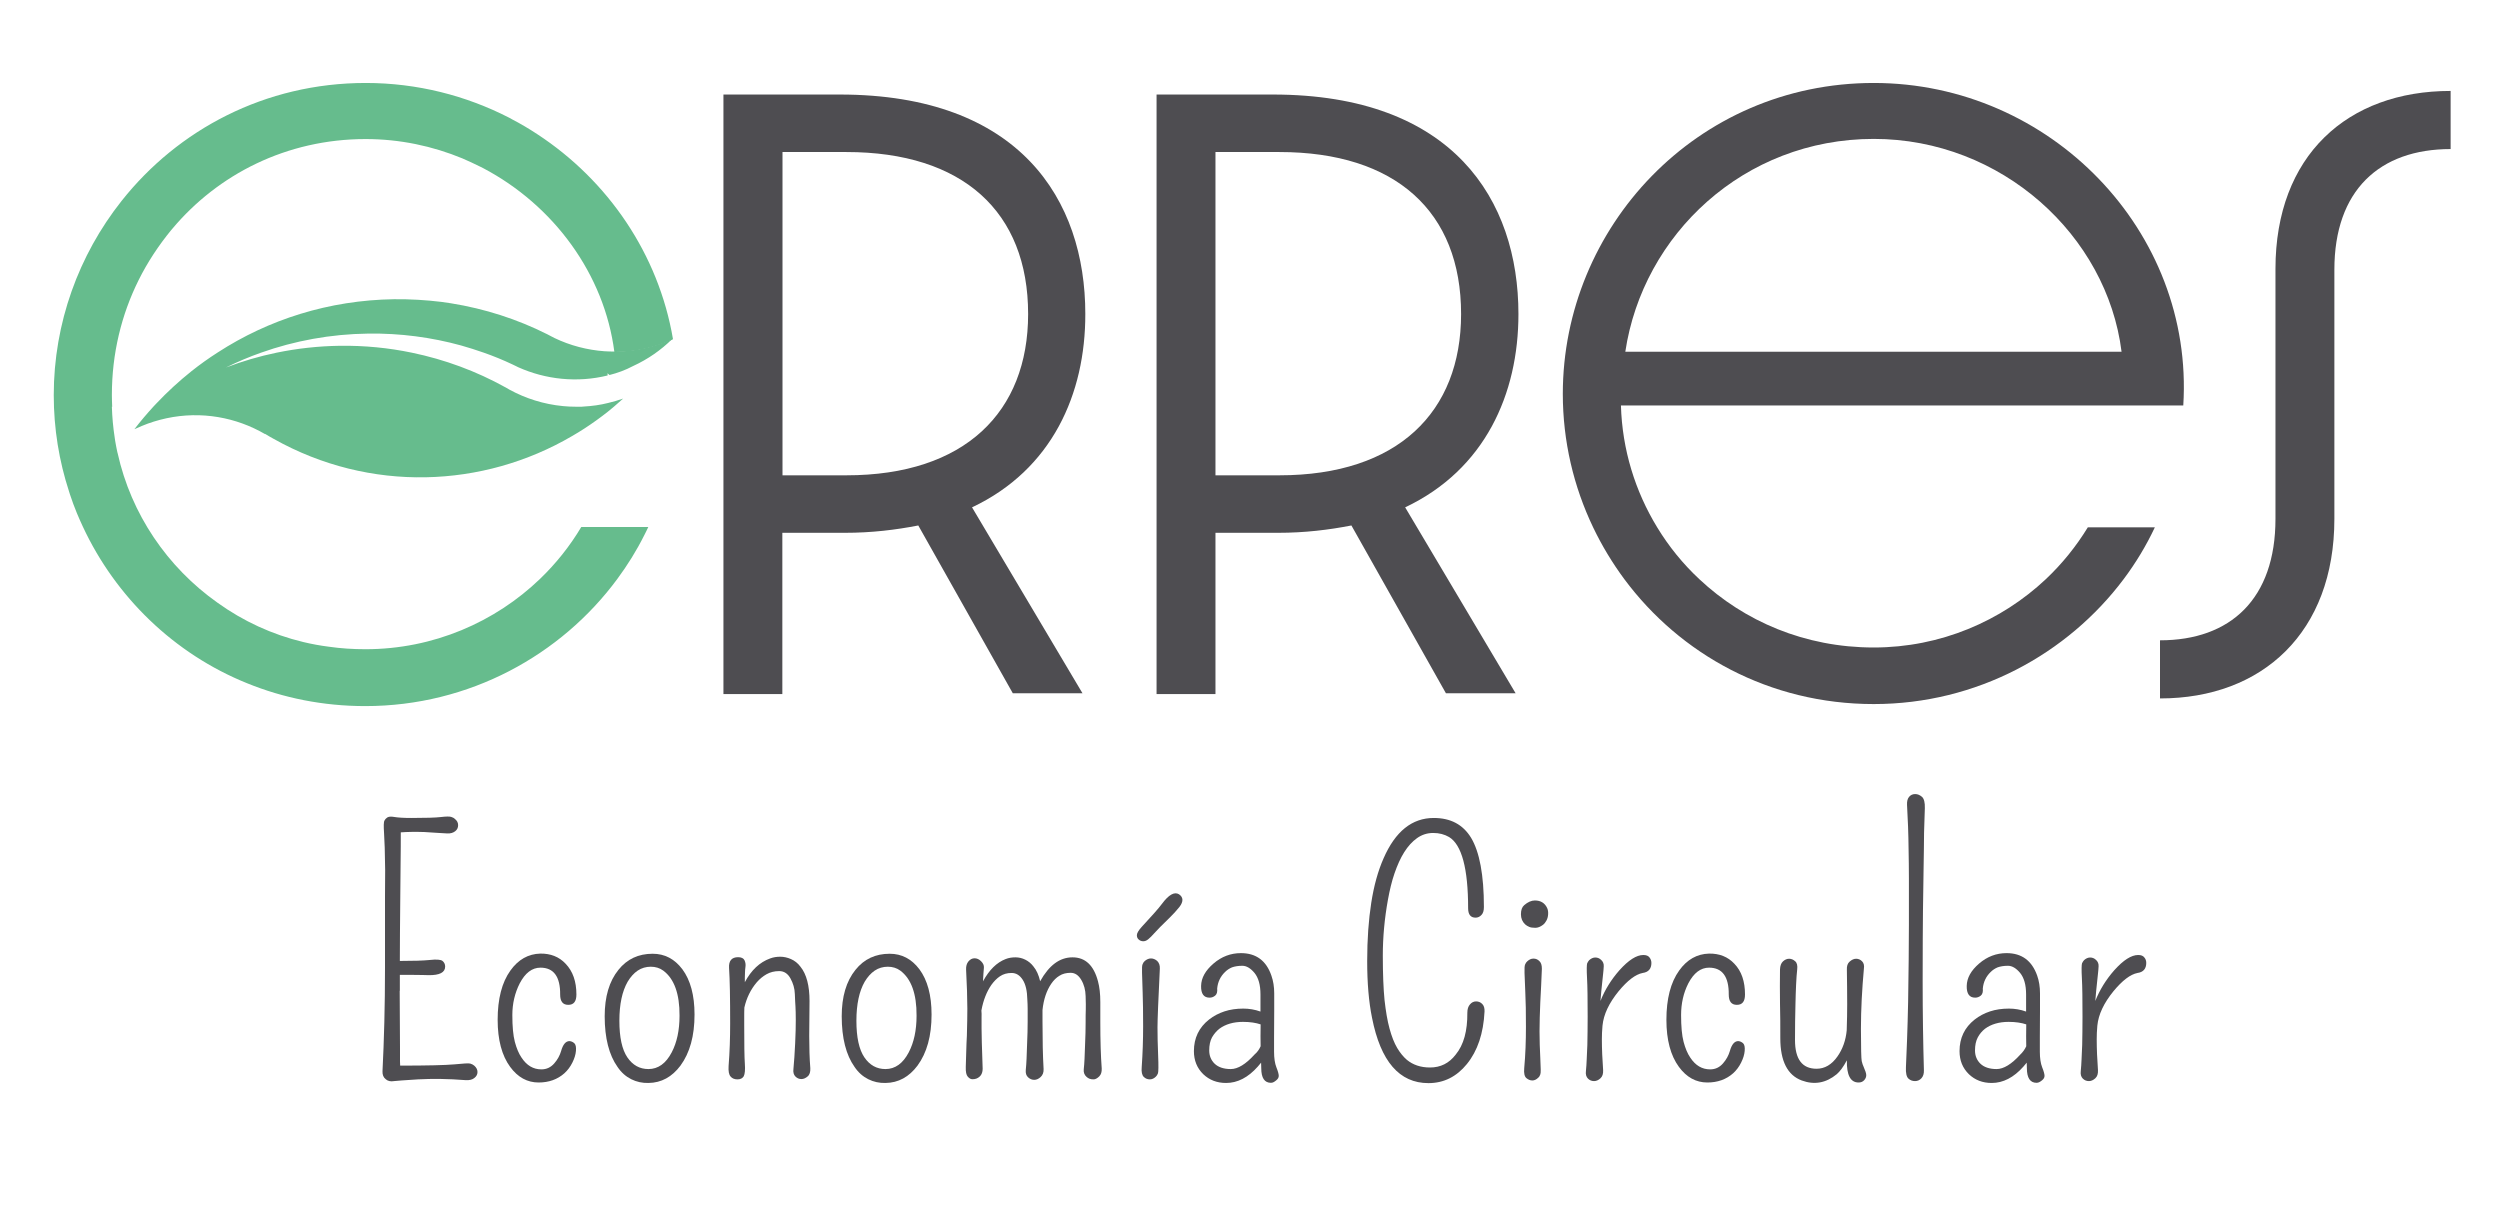
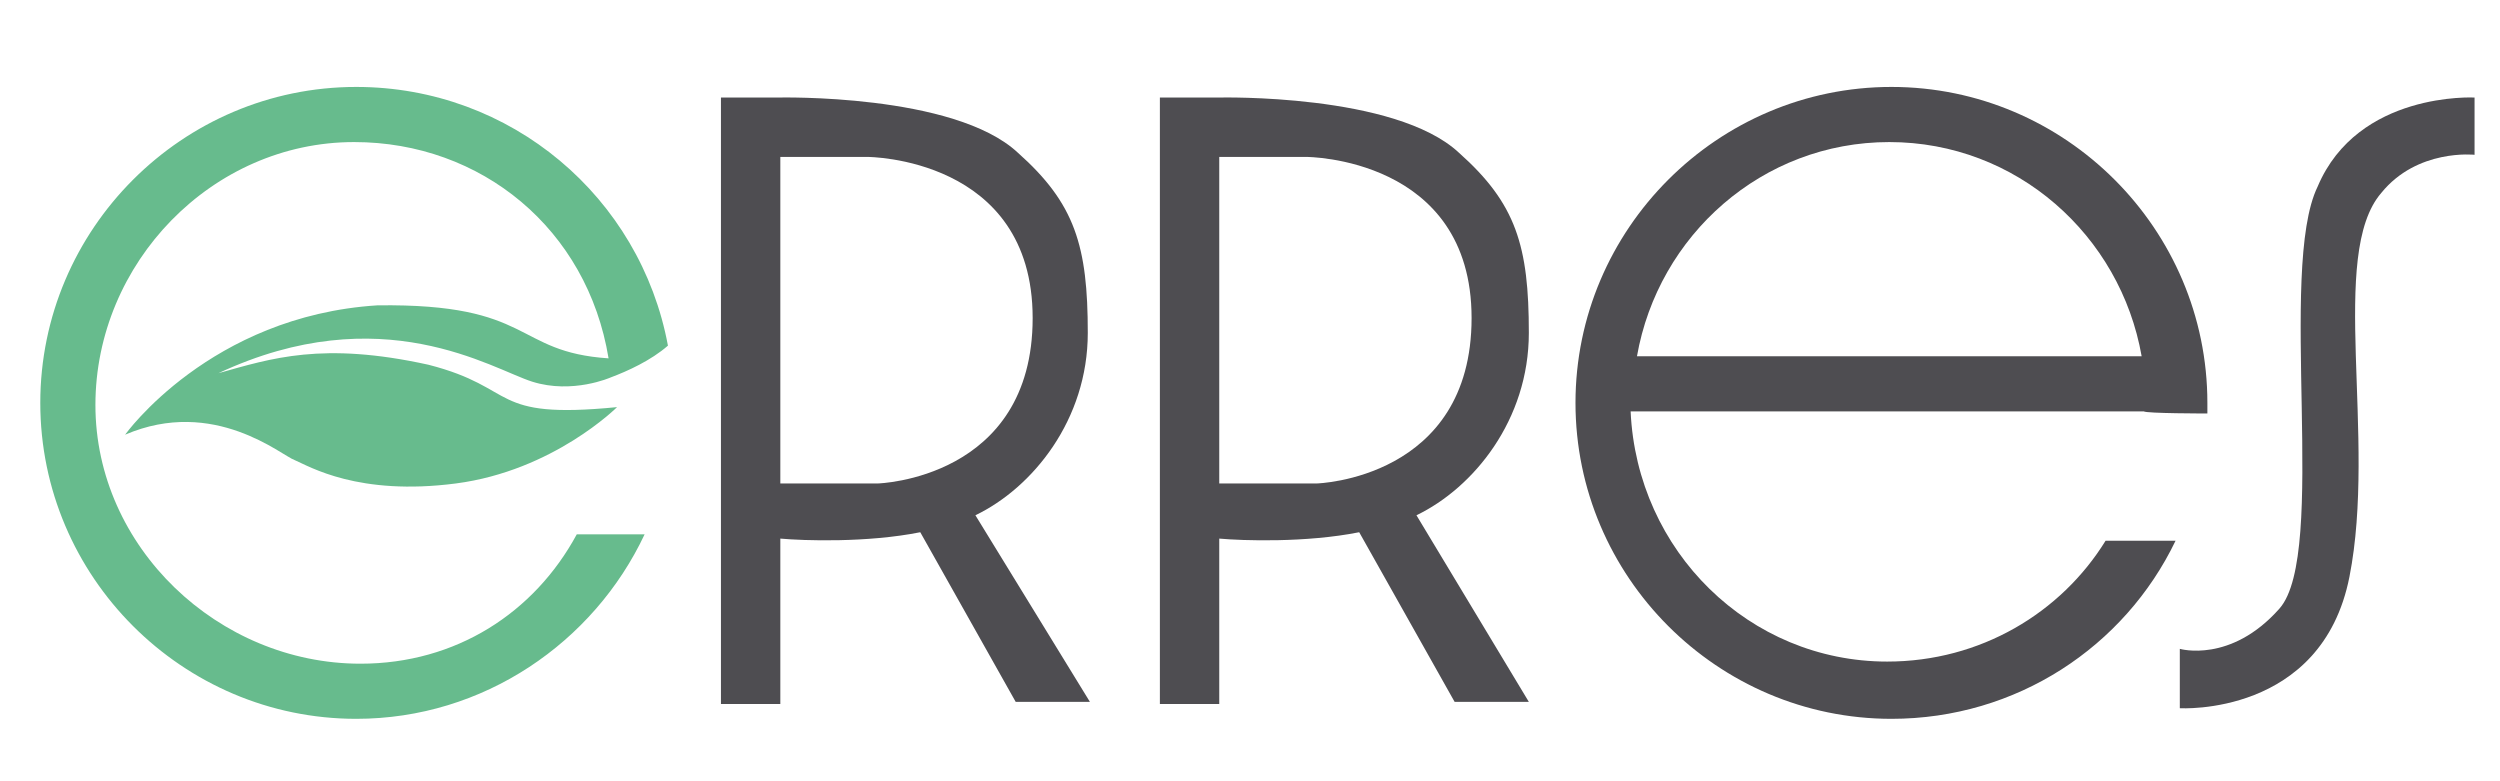
- <svg xmlns="http://www.w3.org/2000/svg" version="1.1" id="Layer_1" x="0px" y="0px" viewBox="0 0 160 78" style="enable-background:new 0 0 160 78;" xml:space="preserve">
-   <style type="text/css"> .st0{fill:#4E4D51;} .st1{fill:#66BC8D;} </style>
-   <g>
-     <path class="st0" d="M25.58,63.41l0.02,3.67c0,0.33,0,0.61,0,0.85c0.01,0.1,0.01,0.19,0.01,0.27c1.74,0,2.89-0.03,3.46-0.08 c0.59-0.06,0.94-0.08,1.03-0.05c0.1,0.03,0.18,0.07,0.25,0.13c0.14,0.12,0.21,0.26,0.21,0.41s-0.07,0.28-0.2,0.38 c-0.13,0.11-0.31,0.15-0.55,0.14c-1.13-0.09-2.15-0.1-3.06-0.05s-1.42,0.1-1.53,0.11c-0.11,0.02-0.21,0.02-0.29,0 c-0.09-0.02-0.16-0.05-0.23-0.11c-0.16-0.12-0.23-0.29-0.22-0.52c0.1-1.99,0.16-4.2,0.16-6.61s0-3.94,0-4.56s0.01-1.19,0.01-1.71 c-0.01-1.11-0.04-1.89-0.07-2.35c-0.03-0.46-0.03-0.73,0.03-0.82c0.05-0.09,0.12-0.16,0.19-0.2c0.1-0.05,0.23-0.06,0.39-0.03 c0.29,0.05,0.67,0.07,1.15,0.07c0.92,0,1.54-0.02,1.88-0.06c0.33-0.04,0.55-0.04,0.65-0.01c0.1,0.03,0.18,0.07,0.24,0.13 c0.14,0.11,0.21,0.24,0.21,0.4c0,0.16-0.06,0.29-0.19,0.39s-0.29,0.15-0.51,0.14c-0.21-0.01-0.44-0.02-0.68-0.04 c-0.24-0.02-0.5-0.03-0.78-0.05c-0.58-0.02-1.08-0.01-1.51,0.02c0,0.6,0,1.2-0.01,1.79c-0.01,0.7-0.01,1.42-0.02,2.14 c-0.02,1.94-0.03,3.38-0.03,4.3c0.86,0,1.5-0.02,1.9-0.06c0.44-0.05,0.72-0.03,0.83,0.06s0.17,0.21,0.17,0.36 c0,0.38-0.36,0.56-1.06,0.55c-0.15-0.01-0.28-0.01-0.39-0.01l-0.84-0.01h-0.61V63.41z" />
-     <path class="st0" d="M36.89,63.65c0,0.44-0.17,0.66-0.52,0.66s-0.52-0.22-0.52-0.66c0.01-1.14-0.41-1.72-1.26-1.72 c-0.54,0-0.98,0.34-1.33,1.01c-0.31,0.61-0.47,1.29-0.47,2.02c0,0.73,0.05,1.3,0.16,1.72c0.11,0.41,0.25,0.75,0.43,1.01 c0.33,0.5,0.75,0.75,1.27,0.75c0.33,0,0.6-0.13,0.82-0.38c0.22-0.25,0.36-0.52,0.44-0.79c0.12-0.43,0.3-0.64,0.54-0.64 c0.12,0.01,0.22,0.06,0.31,0.14c0.09,0.09,0.12,0.25,0.1,0.49c-0.02,0.24-0.1,0.49-0.23,0.75c-0.13,0.26-0.3,0.49-0.51,0.68 c-0.44,0.39-0.99,0.59-1.65,0.59c-0.72,0-1.33-0.33-1.82-1c-0.53-0.72-0.8-1.73-0.8-3.01c0-1.34,0.27-2.4,0.82-3.16 c0.5-0.7,1.14-1.06,1.91-1.08c0.65-0.01,1.2,0.2,1.62,0.65C36.66,62.16,36.89,62.81,36.89,63.65z" />
-     <path class="st0" d="M41.5,69.31c-0.39,0.01-0.76-0.07-1.1-0.24s-0.64-0.43-0.88-0.79c-0.54-0.76-0.82-1.84-0.82-3.24 c0-1.25,0.29-2.24,0.88-2.97c0.55-0.69,1.28-1.03,2.19-1.03c0.77,0,1.4,0.33,1.9,0.99c0.52,0.7,0.78,1.67,0.78,2.9 c0,1.37-0.3,2.45-0.9,3.27C43.01,68.92,42.33,69.3,41.5,69.31z M42.45,62.12c-0.23-0.17-0.5-0.25-0.8-0.25s-0.59,0.08-0.84,0.25 c-0.25,0.17-0.46,0.41-0.64,0.71c-0.35,0.61-0.53,1.44-0.53,2.5c0,1.06,0.17,1.84,0.51,2.34s0.79,0.75,1.35,0.75 c0.62,0,1.12-0.36,1.49-1.07c0.33-0.63,0.5-1.41,0.5-2.34C43.5,63.61,43.15,62.64,42.45,62.12z" />
-     <path class="st0" d="M51.81,64.07l-0.02,2.23c0,0.74,0.02,1.43,0.07,2.07c0.01,0.23-0.04,0.41-0.17,0.52 c-0.13,0.11-0.26,0.17-0.4,0.17s-0.27-0.05-0.38-0.16c-0.11-0.11-0.16-0.27-0.13-0.49c0.02-0.22,0.04-0.47,0.06-0.75 c0.02-0.28,0.03-0.58,0.05-0.88c0.03-0.61,0.04-1.11,0.04-1.5s-0.01-0.68-0.02-0.86c-0.01-0.18-0.03-0.45-0.04-0.8 c-0.01-0.36-0.11-0.69-0.28-1c-0.17-0.31-0.41-0.47-0.72-0.47s-0.58,0.07-0.81,0.2s-0.44,0.3-0.63,0.52 c-0.39,0.46-0.65,1-0.79,1.61c-0.01,0.19-0.01,0.38-0.01,0.57v0.54c0,1.25,0.01,2.07,0.04,2.48c0.03,0.4,0,0.67-0.07,0.81 c-0.08,0.13-0.21,0.2-0.4,0.2c-0.19,0-0.34-0.06-0.44-0.18c-0.11-0.12-0.15-0.34-0.13-0.67c0.07-0.89,0.1-1.8,0.1-2.74 c0-1.61-0.02-2.78-0.07-3.54c-0.03-0.46,0.17-0.69,0.58-0.69c0.21,0,0.35,0.07,0.41,0.2s0.08,0.27,0.06,0.41 c-0.02,0.15-0.03,0.27-0.03,0.37c0,0.1-0.01,0.21-0.01,0.32s0,0.21,0,0.3c0.41-0.77,0.95-1.28,1.62-1.52 c0.21-0.08,0.43-0.11,0.65-0.11c0.22,0,0.45,0.05,0.68,0.15c0.23,0.1,0.44,0.26,0.61,0.49C51.62,62.35,51.81,63.09,51.81,64.07z" />
-     <path class="st0" d="M56.67,69.31c-0.39,0.01-0.76-0.07-1.1-0.24s-0.64-0.43-0.88-0.79c-0.54-0.76-0.82-1.84-0.82-3.24 c0-1.25,0.29-2.24,0.88-2.97c0.55-0.69,1.28-1.03,2.19-1.03c0.77,0,1.4,0.33,1.9,0.99c0.52,0.7,0.78,1.67,0.78,2.9 c0,1.37-0.3,2.45-0.9,3.27C58.18,68.92,57.5,69.3,56.67,69.31z M57.62,62.12c-0.23-0.17-0.5-0.25-0.8-0.25s-0.59,0.08-0.84,0.25 c-0.25,0.17-0.46,0.41-0.64,0.71c-0.35,0.61-0.53,1.44-0.53,2.5c0,1.06,0.17,1.84,0.51,2.34s0.79,0.75,1.35,0.75 c0.62,0,1.12-0.36,1.49-1.07c0.33-0.63,0.5-1.41,0.5-2.34C58.67,63.61,58.32,62.64,57.62,62.12z" />
-     <path class="st0" d="M62.82,65.09v0.73c0,0.35,0.02,1.21,0.07,2.57c0,0.32-0.13,0.53-0.4,0.64c-0.08,0.03-0.16,0.04-0.26,0.04 s-0.19-0.05-0.29-0.16s-0.14-0.31-0.13-0.63c0.01-0.32,0.02-0.65,0.03-1c0.01-0.35,0.02-0.68,0.04-0.99 c0.02-0.74,0.03-1.32,0.03-1.74c0-0.68-0.03-1.51-0.08-2.5c-0.01-0.21,0.04-0.39,0.15-0.52s0.24-0.2,0.39-0.2 c0.15,0,0.29,0.06,0.42,0.19c0.13,0.13,0.19,0.26,0.18,0.41c-0.01,0.15-0.02,0.27-0.03,0.38c-0.01,0.11-0.01,0.22-0.02,0.34 c0,0.05,0,0.11-0.01,0.16c0.4-0.74,0.88-1.21,1.45-1.43c0.2-0.08,0.41-0.11,0.63-0.11s0.43,0.05,0.63,0.15 c0.2,0.1,0.37,0.24,0.51,0.42c0.21,0.25,0.35,0.57,0.44,0.96c0.57-1.02,1.25-1.53,2.07-1.53c0.82,0,1.36,0.51,1.63,1.53 c0.1,0.37,0.15,0.81,0.15,1.33v1.26c0,1.21,0.03,2.2,0.09,2.99c0.01,0.22-0.04,0.39-0.16,0.51S70.1,69.08,70,69.08 s-0.2-0.01-0.27-0.04c-0.07-0.03-0.14-0.07-0.19-0.12c-0.14-0.12-0.2-0.29-0.18-0.48c0.02-0.2,0.04-0.42,0.05-0.67 c0.01-0.25,0.02-0.52,0.03-0.79c0.03-0.66,0.04-1.16,0.04-1.52s0-0.64,0.01-0.83s0-0.49-0.01-0.88c-0.01-0.39-0.1-0.74-0.28-1.04 c-0.18-0.3-0.4-0.45-0.68-0.45s-0.52,0.06-0.72,0.19c-0.2,0.12-0.37,0.29-0.52,0.51c-0.3,0.44-0.49,1-0.56,1.68v0.72 c0,1.19,0.02,2.21,0.07,3.06c0.01,0.22-0.06,0.39-0.19,0.51c-0.13,0.12-0.27,0.18-0.41,0.18c-0.14,0-0.27-0.05-0.39-0.16 s-0.17-0.26-0.15-0.48c0.02-0.21,0.04-0.45,0.05-0.71c0.01-0.26,0.02-0.54,0.03-0.83c0.03-0.66,0.04-1.17,0.04-1.53v-0.85 c0-0.2-0.01-0.39-0.02-0.56c-0.01-0.57-0.11-1-0.3-1.29c-0.19-0.29-0.42-0.43-0.71-0.43s-0.53,0.07-0.74,0.21 c-0.21,0.14-0.39,0.33-0.55,0.55c-0.3,0.43-0.52,0.98-0.64,1.64C62.83,64.82,62.82,64.96,62.82,65.09z" />
-     <path class="st0" d="M73.07,59.32c0.63-0.68,1.07-1.17,1.3-1.48c0.43-0.58,0.79-0.78,1.08-0.61c0.29,0.19,0.3,0.47,0.03,0.82 c-0.19,0.24-0.4,0.46-0.61,0.67c-0.5,0.48-0.82,0.81-0.98,0.99c-0.16,0.18-0.29,0.31-0.4,0.4s-0.21,0.13-0.32,0.13 c-0.1,0-0.2-0.03-0.28-0.1c-0.09-0.07-0.13-0.16-0.13-0.29C72.76,59.73,72.86,59.55,73.07,59.32z M74.23,61.99 c-0.1,2.03-0.15,3.28-0.15,3.76c0,0.48,0.01,1.07,0.04,1.77c0.03,0.7,0.02,1.09-0.01,1.17c-0.03,0.09-0.08,0.16-0.13,0.21 c-0.12,0.12-0.25,0.18-0.39,0.18c-0.15,0-0.28-0.05-0.39-0.16s-0.16-0.31-0.13-0.63c0.06-0.86,0.09-1.73,0.09-2.61 c0-0.88-0.01-1.6-0.03-2.16s-0.03-0.98-0.04-1.27c-0.01-0.29,0-0.47,0.04-0.55c0.03-0.08,0.08-0.15,0.14-0.2 c0.12-0.1,0.25-0.16,0.39-0.16s0.27,0.05,0.4,0.16C74.18,61.62,74.24,61.78,74.23,61.99z" />
-     <path class="st0" d="M81.34,69.3c-0.41,0-0.62-0.31-0.62-0.94c0-0.04,0-0.16-0.01-0.35c-0.06,0.08-0.13,0.16-0.21,0.25 c-0.62,0.7-1.3,1.05-2.03,1.05c-0.59,0-1.07-0.19-1.46-0.56c-0.4-0.39-0.6-0.88-0.6-1.48c0-0.83,0.32-1.51,0.97-2.02 c0.29-0.23,0.62-0.4,0.98-0.52s0.77-0.18,1.21-0.18c0.37,0,0.74,0.06,1.1,0.19v-1.1c0-0.61-0.13-1.06-0.38-1.37 c-0.25-0.3-0.51-0.46-0.78-0.46c-0.27,0-0.49,0.04-0.66,0.1c-0.17,0.07-0.32,0.17-0.45,0.3c-0.29,0.28-0.46,0.63-0.5,1.05 c0.02,0.22-0.02,0.37-0.13,0.46c-0.11,0.09-0.23,0.13-0.36,0.13c-0.37,0-0.55-0.25-0.54-0.75c0.01-0.52,0.28-0.99,0.79-1.43 c0.52-0.45,1.11-0.67,1.76-0.67c0.97,0,1.62,0.48,1.95,1.44c0.12,0.34,0.18,0.72,0.18,1.14v1.07l-0.01,1.74v0.92 c0,0.41,0.05,0.75,0.15,1c0.1,0.25,0.15,0.44,0.15,0.54c0,0.11-0.05,0.2-0.16,0.29S81.47,69.3,81.34,69.3z M80.68,66.96 c-0.01-0.38-0.01-0.84,0-1.4c-0.3-0.1-0.67-0.16-1.13-0.16c-0.61,0-1.12,0.15-1.51,0.44c-0.19,0.15-0.35,0.34-0.47,0.55 c-0.12,0.22-0.18,0.5-0.18,0.84c0,0.34,0.12,0.63,0.35,0.85s0.58,0.34,1.03,0.34c0.45,0,0.96-0.31,1.52-0.93 C80.47,67.34,80.59,67.16,80.68,66.96z" />
-     <path class="st0" d="M93.91,64.81c0-0.23,0.06-0.41,0.17-0.53c0.11-0.13,0.24-0.19,0.39-0.19s0.28,0.05,0.39,0.16 c0.11,0.11,0.16,0.27,0.15,0.49c-0.07,1.39-0.44,2.51-1.13,3.36c-0.66,0.81-1.48,1.22-2.46,1.22c-1.86,0-3.06-1.39-3.61-4.18 c-0.21-1.03-0.31-2.24-0.31-3.63c0-1.4,0.09-2.64,0.26-3.73c0.17-1.09,0.43-2.04,0.79-2.85c0.75-1.72,1.82-2.58,3.21-2.58 c1.08,0,1.87,0.42,2.39,1.27c0.54,0.9,0.82,2.38,0.82,4.43c0,0.23-0.05,0.4-0.16,0.51c-0.1,0.11-0.23,0.17-0.37,0.17 c-0.32,0-0.48-0.2-0.48-0.6c0-2.55-0.41-4.07-1.22-4.56c-0.29-0.17-0.63-0.26-1.01-0.26c-0.39,0-0.73,0.11-1.04,0.33 c-0.31,0.22-0.58,0.52-0.82,0.9c-0.24,0.38-0.44,0.83-0.62,1.35s-0.31,1.08-0.42,1.68c-0.22,1.21-0.33,2.41-0.33,3.59 c0,1.18,0.04,2.13,0.11,2.84c0.08,0.71,0.18,1.32,0.32,1.83s0.3,0.92,0.49,1.24c0.19,0.32,0.4,0.57,0.62,0.76 c0.39,0.32,0.88,0.49,1.48,0.49c0.67,0,1.22-0.27,1.64-0.82C93.68,66.87,93.92,65.98,93.91,64.81z" />
-     <path class="st0" d="M99.02,58.12c0.05,0.11,0.07,0.24,0.06,0.4c-0.01,0.16-0.05,0.29-0.11,0.4c-0.06,0.11-0.13,0.2-0.22,0.27 c-0.16,0.12-0.32,0.19-0.49,0.19c-0.17,0-0.3-0.02-0.39-0.06c-0.1-0.04-0.18-0.09-0.26-0.16c-0.18-0.17-0.27-0.38-0.27-0.65 c0-0.27,0.07-0.46,0.21-0.58c0.23-0.2,0.46-0.3,0.68-0.3C98.6,57.63,98.87,57.79,99.02,58.12z M98.58,64.13 c-0.03,0.7-0.05,1.32-0.05,1.88s0.02,1.14,0.05,1.73c0.03,0.6,0.04,0.94,0,1.02c-0.03,0.09-0.07,0.16-0.13,0.21 c-0.12,0.12-0.25,0.18-0.38,0.18S97.81,69.1,97.69,69c-0.12-0.1-0.17-0.31-0.14-0.63c0.08-0.88,0.11-1.76,0.11-2.66 s-0.01-1.62-0.04-2.18c-0.02-0.55-0.04-0.97-0.05-1.26c-0.01-0.28,0-0.47,0.04-0.55c0.03-0.08,0.08-0.15,0.14-0.2 c0.12-0.11,0.25-0.17,0.39-0.17c0.15,0,0.27,0.05,0.38,0.16c0.11,0.1,0.16,0.26,0.16,0.49C98.65,62.73,98.62,63.43,98.58,64.13z" />
-     <path class="st0" d="M105.69,61.63c0,0.37-0.19,0.59-0.56,0.64c-0.46,0.09-0.97,0.48-1.54,1.17c-0.61,0.75-0.96,1.48-1.03,2.2 c-0.03,0.32-0.04,0.61-0.04,0.87c0,0.63,0.03,1.29,0.08,1.98c0.01,0.23-0.04,0.4-0.17,0.52s-0.27,0.18-0.41,0.18 c-0.15,0-0.28-0.05-0.39-0.16c-0.11-0.11-0.16-0.27-0.13-0.49c0.02-0.22,0.04-0.47,0.05-0.75c0.01-0.29,0.03-0.59,0.04-0.91 c0.01-0.54,0.02-1.14,0.02-1.8c0-1.12-0.01-1.95-0.04-2.49s-0.02-0.85,0.01-0.94c0.04-0.08,0.08-0.15,0.13-0.2 c0.12-0.11,0.25-0.17,0.39-0.17s0.27,0.05,0.38,0.16c0.11,0.1,0.17,0.24,0.16,0.4c-0.01,0.16-0.02,0.32-0.04,0.48 c-0.02,0.15-0.04,0.35-0.06,0.57c-0.04,0.37-0.08,0.75-0.11,1.17c0.28-0.71,0.69-1.37,1.21-1.96c0.59-0.66,1.1-0.98,1.53-0.98 c0.19,0,0.32,0.05,0.4,0.16C105.64,61.37,105.69,61.49,105.69,61.63z" />
-     <path class="st0" d="M111.68,63.65c0,0.44-0.17,0.66-0.52,0.66c-0.35,0-0.52-0.22-0.52-0.66c0.01-1.14-0.41-1.72-1.26-1.72 c-0.54,0-0.98,0.34-1.33,1.01c-0.31,0.61-0.46,1.29-0.46,2.02c0,0.73,0.05,1.3,0.16,1.72c0.11,0.41,0.25,0.75,0.43,1.01 c0.33,0.5,0.75,0.75,1.27,0.75c0.33,0,0.6-0.13,0.82-0.38c0.22-0.25,0.36-0.52,0.44-0.79c0.12-0.43,0.3-0.64,0.54-0.64 c0.12,0.01,0.22,0.06,0.31,0.14c0.09,0.09,0.12,0.25,0.1,0.49c-0.02,0.24-0.1,0.49-0.23,0.75s-0.3,0.49-0.51,0.68 c-0.44,0.39-0.99,0.59-1.65,0.59c-0.72,0-1.33-0.33-1.82-1c-0.53-0.72-0.8-1.73-0.8-3.01c0-1.34,0.27-2.4,0.82-3.16 c0.5-0.7,1.14-1.06,1.91-1.08c0.66-0.01,1.2,0.2,1.62,0.65C111.46,62.16,111.68,62.81,111.68,63.65z" />
-     <path class="st0" d="M114.88,66.56c0,1.23,0.46,1.84,1.38,1.84c0.52,0,0.97-0.26,1.34-0.79c0.33-0.47,0.53-1.03,0.59-1.67 c0.02-0.61,0.03-1.17,0.03-1.67c0-0.73-0.01-1.47-0.02-2.21c-0.01-0.23,0.04-0.4,0.18-0.52s0.27-0.18,0.41-0.18 c0.14,0,0.27,0.05,0.38,0.16c0.11,0.11,0.15,0.26,0.12,0.47c-0.12,1.33-0.19,2.61-0.19,3.85c0,1.24,0.02,1.93,0.05,2.07 c0.03,0.15,0.08,0.27,0.12,0.36c0.11,0.25,0.17,0.43,0.17,0.54s-0.04,0.22-0.13,0.32c-0.09,0.1-0.21,0.15-0.36,0.15 c-0.52,0-0.77-0.47-0.75-1.42c-0.23,0.43-0.45,0.72-0.65,0.89c-0.68,0.56-1.43,0.7-2.24,0.4c-0.91-0.34-1.37-1.24-1.37-2.7 c0-0.76,0-1.51-0.02-2.24c-0.01-0.74-0.01-1.46,0-2.17c0.01-0.23,0.07-0.4,0.19-0.51c0.12-0.11,0.25-0.17,0.39-0.17 s0.27,0.05,0.39,0.16c0.12,0.1,0.16,0.28,0.13,0.53c-0.03,0.25-0.05,0.57-0.07,0.97c-0.02,0.4-0.03,0.81-0.04,1.23 C114.89,64.96,114.88,65.73,114.88,66.56z" />
-     <path class="st0" d="M123.11,55.56c-0.01,0.84-0.03,1.75-0.04,2.73c-0.01,0.98-0.02,2.49-0.02,4.53c0,2.04,0.03,3.93,0.08,5.67 c0.01,0.23-0.05,0.4-0.16,0.52c-0.11,0.12-0.25,0.18-0.41,0.18c-0.16,0-0.3-0.05-0.42-0.16c-0.12-0.11-0.18-0.35-0.16-0.73 c0.02-0.38,0.04-0.95,0.07-1.71s0.05-1.59,0.07-2.48c0.03-1.96,0.05-3.6,0.05-4.92s0-2.31,0-2.97c0-0.66-0.01-1.27-0.02-1.83 c-0.01-1.05-0.05-2.01-0.1-2.88c-0.01-0.22,0.03-0.39,0.13-0.51c0.1-0.12,0.23-0.18,0.39-0.18c0.16,0,0.3,0.06,0.44,0.18 c0.13,0.12,0.19,0.36,0.18,0.72s-0.03,0.88-0.05,1.56C123.14,53.95,123.12,54.72,123.11,55.56z" />
-     <path class="st0" d="M130.34,69.3c-0.41,0-0.62-0.31-0.62-0.94c0-0.04,0-0.16-0.01-0.35c-0.06,0.08-0.13,0.16-0.21,0.25 c-0.62,0.7-1.3,1.05-2.03,1.05c-0.59,0-1.07-0.19-1.46-0.56c-0.4-0.39-0.6-0.88-0.6-1.48c0-0.83,0.32-1.51,0.97-2.02 c0.29-0.23,0.62-0.4,0.98-0.52s0.77-0.18,1.21-0.18c0.37,0,0.74,0.06,1.1,0.19v-1.1c0-0.61-0.13-1.06-0.38-1.37 c-0.25-0.3-0.51-0.46-0.78-0.46c-0.27,0-0.49,0.04-0.66,0.1c-0.17,0.07-0.32,0.17-0.45,0.3c-0.29,0.28-0.46,0.63-0.5,1.05 c0.02,0.22-0.02,0.37-0.13,0.46c-0.11,0.09-0.23,0.13-0.36,0.13c-0.37,0-0.55-0.25-0.54-0.75c0.01-0.52,0.28-0.99,0.79-1.43 c0.52-0.45,1.11-0.67,1.76-0.67c0.97,0,1.62,0.48,1.96,1.44c0.12,0.34,0.18,0.72,0.18,1.14v1.07l-0.01,1.74v0.92 c0,0.41,0.05,0.75,0.15,1c0.1,0.25,0.15,0.44,0.15,0.54c0,0.11-0.05,0.2-0.16,0.29S130.47,69.3,130.34,69.3z M129.68,66.96 c-0.01-0.38-0.01-0.84,0-1.4c-0.3-0.1-0.67-0.16-1.13-0.16c-0.61,0-1.12,0.15-1.51,0.44c-0.19,0.15-0.35,0.34-0.46,0.55 c-0.12,0.22-0.18,0.5-0.18,0.84c0,0.34,0.12,0.63,0.35,0.85s0.58,0.34,1.03,0.34s0.96-0.31,1.52-0.93 C129.46,67.34,129.59,67.16,129.68,66.96z" />
-     <path class="st0" d="M137.36,61.63c0,0.37-0.19,0.59-0.56,0.64c-0.46,0.09-0.97,0.48-1.54,1.17c-0.61,0.75-0.96,1.48-1.03,2.2 c-0.03,0.32-0.04,0.61-0.04,0.87c0,0.63,0.03,1.29,0.08,1.98c0.01,0.23-0.04,0.4-0.17,0.52s-0.27,0.18-0.41,0.18 c-0.15,0-0.28-0.05-0.39-0.16c-0.11-0.11-0.16-0.27-0.13-0.49c0.02-0.22,0.04-0.47,0.05-0.75c0.01-0.29,0.03-0.59,0.04-0.91 c0.01-0.54,0.02-1.14,0.02-1.8c0-1.12-0.01-1.95-0.04-2.49s-0.02-0.85,0.01-0.94c0.04-0.08,0.08-0.15,0.13-0.2 c0.12-0.11,0.25-0.17,0.39-0.17s0.27,0.05,0.38,0.16c0.11,0.1,0.17,0.24,0.16,0.4c-0.01,0.16-0.02,0.32-0.04,0.48 c-0.02,0.15-0.04,0.35-0.06,0.57c-0.04,0.37-0.08,0.75-0.11,1.17c0.28-0.71,0.69-1.37,1.21-1.96c0.59-0.66,1.1-0.98,1.53-0.98 c0.19,0,0.32,0.05,0.4,0.16C137.32,61.37,137.36,61.49,137.36,61.63z" />
-   </g>
-   <g>
-     <path class="st0" d="M62.21,32.47l7.07,11.9h-4.46l-6.05-10.74c-1.44,0.28-2.98,0.47-4.7,0.47h-4v10.32h-3.77V6.05h7.44 c11.53,0,15.72,6.74,15.72,14.04C69.47,25.21,67.33,30.05,62.21,32.47z M54.17,30.42c7.58,0,11.63-4.05,11.63-10.32 c0-6.56-4.19-10.37-11.63-10.37h-4.09v20.69H54.17z" />
-     <path class="st0" d="M89.93,32.47l7.07,11.9h-4.46l-6.05-10.74c-1.44,0.28-2.98,0.47-4.7,0.47h-4v10.32h-3.77V6.05h7.44 C93,6.05,97.18,12.8,97.18,20.1C97.18,25.21,95.04,30.05,89.93,32.47z M81.88,30.42c7.58,0,11.63-4.05,11.63-10.32 c0-6.56-4.19-10.37-11.63-10.37h-4.09v20.69H81.88z" />
-     <path class="st0" d="M119.92,5.31c-11.35,0-19.9,9.25-19.9,19.9c0,3.02,0.69,5.93,1.94,8.54c0.56,1.17,1.23,2.28,2,3.32 c3.57,4.8,9.28,7.99,15.96,7.99c6.59,0,12.4-3.21,15.99-7.99c0.78-1.04,1.45-2.15,2-3.32h-4.29c-0.74,1.21-1.64,2.33-2.69,3.32 c-2.84,2.67-6.73,4.37-11.01,4.37c-4.41,0-8.29-1.68-11.16-4.37c-1.05-0.98-1.96-2.1-2.7-3.32c-1.41-2.31-2.24-4.98-2.32-7.8h35.99 C140.43,14.8,131.22,5.31,119.92,5.31z M104.02,22.51c1.12-7.49,7.58-13.62,15.9-13.62c8.18,0,14.93,6.18,15.86,13.62H104.02z" />
-     <path class="st0" d="M138.24,40.98c4.51,0,7.39-2.65,7.39-7.77v-16c0-7.25,4.6-11.39,11.21-11.39v3.72c-4.56,0-7.44,2.65-7.44,7.72 v15.95c0,7.25-4.6,11.49-11.16,11.49V40.98z" />
-     <path class="st1" d="M39.01,24c-0.04-0.04-0.09-0.07-0.13-0.11c0,0.04,0.01,0.09,0.01,0.14c-1.95,0.48-3.97,0.26-5.73-0.53 c-0.05-0.03-0.11-0.05-0.16-0.08c-0.07-0.03-0.14-0.07-0.21-0.1c0,0,0,0,0,0c-0.59-0.28-1.2-0.53-1.83-0.75 c-0.48-0.17-0.96-0.32-1.45-0.46c-1.89-0.52-3.89-0.79-5.95-0.76c-2.4,0.03-4.71,0.46-6.85,1.22c-0.77,0.27-1.52,0.59-2.25,0.95 c1.05-0.4,2.13-0.72,3.25-0.95c1.31-0.27,2.66-0.42,4.04-0.44c1.58-0.02,3.11,0.13,4.6,0.44c2.13,0.44,4.14,1.19,5.98,2.21 c0.01,0.01,0.03,0.02,0.04,0.02c0.08,0.05,0.16,0.09,0.24,0.14c1.03,0.56,2.18,0.93,3.42,1.05c0.14,0.01,0.27,0.02,0.41,0.03 c0.24,0.01,0.48,0.01,0.71,0.01c0.06,0,0.13,0,0.19-0.01c0.54-0.03,1.07-0.1,1.58-0.23c0.33-0.08,0.64-0.17,0.96-0.28 c-0.19,0.17-0.38,0.34-0.58,0.51c-0.13,0.11-0.27,0.22-0.4,0.33c-0.24,0.19-0.48,0.37-0.73,0.55c-0.5,0.36-1.02,0.7-1.56,1.01 c-5.69,3.33-12.93,3.64-19.09,0.18c-0.19-0.1-0.37-0.21-0.55-0.32l-0.01,0.01c-1.84-1.07-4.07-1.49-6.31-1.01 c-0.55,0.12-1.07,0.28-1.57,0.49c-0.16,0.07-0.32,0.14-0.48,0.21c0.39-0.51,0.8-0.99,1.23-1.46c0.06-0.06,0.12-0.13,0.18-0.19 c0.7-0.74,1.45-1.43,2.24-2.06c0.54-0.43,1.1-0.83,1.68-1.2c3.25-2.11,7.12-3.35,11.29-3.41c1.03-0.01,2.04,0.05,3.02,0.17 c0.21,0.03,0.41,0.06,0.62,0.09c2.18,0.35,4.25,1.02,6.16,1.98c0,0,0,0,0,0c0.15,0.08,0.3,0.16,0.46,0.24c0,0,0,0,0,0 c1.02,0.49,2.11,0.77,3.21,0.85c0.2,0.01,0.41,0.02,0.61,0.02c1.28,0,2.55-0.27,3.72-0.8c-0.71,0.7-1.55,1.29-2.51,1.73 C40.02,23.69,39.52,23.87,39.01,24z" />
-     <path class="st1" d="M8.87,17.93c-1.1,2.21-1.71,4.7-1.71,7.35c0,0.25,0.01,0.5,0.02,0.75H7.16C7.18,26.7,7.24,27.36,7.34,28 c0.01,0.07,0.02,0.14,0.03,0.21c0.04,0.25,0.09,0.49,0.14,0.73c0,0.02,0.01,0.05,0.02,0.07c0.86,3.88,3.17,7.29,6.4,9.57 c1.63,1.17,3.48,2.03,5.48,2.51c0.54,0.13,1.09,0.23,1.64,0.3c0.76,0.11,1.55,0.16,2.34,0.16c4.36,0,8.31-1.75,11.17-4.5 c1.03-0.99,1.92-2.11,2.64-3.32h4.29c-0.08,0.18-0.17,0.35-0.26,0.53c-0.49,0.98-1.07,1.91-1.72,2.79 c-3.59,4.87-9.47,8.14-16.13,8.14c-2.7,0-5.25-0.52-7.56-1.46C11.13,41.84,7.39,38.19,5.3,33.7c-0.13-0.28-0.26-0.57-0.38-0.86 c-0.16-0.39-0.31-0.79-0.44-1.19c-0.02-0.06-0.04-0.13-0.06-0.19c-0.64-1.96-0.98-4.03-0.98-6.17c0-4.62,1.6-8.97,4.34-12.43 c3.6-4.55,9.17-7.55,15.63-7.55c3.3,0,6.42,0.81,9.17,2.22c0.06,0.03,0.12,0.06,0.18,0.1c0.56,0.29,1.1,0.61,1.63,0.96 c4.52,2.96,7.76,7.68,8.68,13.11c-0.01,0.01-0.02,0.02-0.03,0.03c-1.17,0.53-2.44,0.8-3.72,0.8c-0.64-4.98-3.88-9.39-8.4-11.77 c-0.05-0.03-0.1-0.05-0.16-0.08c-0.38-0.19-0.77-0.37-1.16-0.54C27.69,9.35,25.6,8.9,23.4,8.9c-5.07,0-9.46,2.27-12.37,5.74 c-0.02,0.03-0.05,0.06-0.07,0.08C10.15,15.71,9.44,16.78,8.87,17.93z" />
-   </g>
+ <svg xmlns="http://www.w3.org/2000/svg" version="1.1" id="Capa_1" x="0px" y="0px" viewBox="0 0 117.9 36.8" style="enable-background:new 0 0 117.9 36.8;" xml:space="preserve">
+   <style type="text/css">
+ 	.st0{fill:#67BB8D;}
+ 	.st1{fill:#4E4D51;}
+ </style>
+   <path class="st0" d="M17,31.3c-6.7,0-12.5-5.5-12.5-12.2S10,6.7,16.7,6.7c6,0,11,4.1,12,10.2c-4.5-0.3-3.5-2.6-10.9-2.5  c-7.9,0.5-11.9,6.1-11.9,6.1c4.2-1.8,7.4,1,8,1.2c0.7,0.3,3,1.7,7.6,1.1s7.6-3.6,7.6-3.6c-6.1,0.6-4.6-0.9-8.9-2  c-5-1.1-7.4-0.3-9.9,0.4c7.7-3.6,12.9-0.2,14.8,0.4s3.7-0.2,3.7-0.2c0.8-0.3,1.9-0.8,2.7-1.5c-1.3-7-7.4-12.2-14.7-12.2  c-8.2,0-14.9,6.7-14.9,14.9s6.7,14.9,14.9,14.9c6,0,11.2-3.6,13.6-8.7h-3.2C25.2,28.9,21.5,31.3,17,31.3z" />
+   <path class="st1" d="M46,24.3c2.7-1.3,5.3-4.5,5.3-8.6c0-4.1-0.6-6.1-3.3-8.5c-3-2.8-11.3-2.6-11.3-2.6H34v28.6h2.8v-7.8  c1.1,0.1,4.1,0.2,6.6-0.3l0,0l4.5,8h3.5L46,24.3C46,24.3,46,24.3,46,24.3z M36.8,22.8l0-15.4h4.1c0,0,7.8,0,7.8,7.6  c0,7.6-7.3,7.8-7.3,7.8L36.8,22.8L36.8,22.8z" />
+   <path class="st1" d="M66.8,24.3c2.7-1.3,5.3-4.5,5.3-8.6c0-4.1-0.6-6.1-3.3-8.5c-3-2.8-11.3-2.6-11.3-2.6h-2.8v28.6h2.8v-7.8  c1.1,0.1,4.1,0.2,6.6-0.3l0,0l4.5,8h3.5L66.8,24.3C66.7,24.3,66.8,24.3,66.8,24.3z M57.5,22.8l0-15.4h4.1c0,0,7.8,0,7.8,7.6  c0,7.6-7.3,7.8-7.3,7.8L57.5,22.8L57.5,22.8z" />
+   <path class="st1" d="M104.1,19.5c0-0.2,0-0.3,0-0.5c0-8.2-6.7-14.9-14.9-14.9c-8.2,0-14.9,6.7-14.9,14.9s6.7,14.9,14.9,14.9  c5.9,0,11-3.4,13.4-8.4h-3.3c-2.1,3.4-5.9,5.7-10.3,5.7c-6.5,0-11.8-5.2-12.1-11.8h24.2c0,0,0,0,0,0  C101.2,19.5,104.1,19.5,104.1,19.5z M89.1,6.7c6,0,10.9,4.4,11.9,10.1H77.2C78.2,11.1,83.1,6.7,89.1,6.7z" />
+   <path class="st1" d="M102.8,30.6v2.8c0,0,6.7,0.4,8-6.2s-1-15.2,1.5-18.1c1.7-2.1,4.4-1.8,4.4-1.8V4.6c0,0-5.5-0.3-7.4,4.2  c-1.9,3.9,0.5,17.3-1.8,19.9S102.8,30.6,102.8,30.6z" />
</svg>
